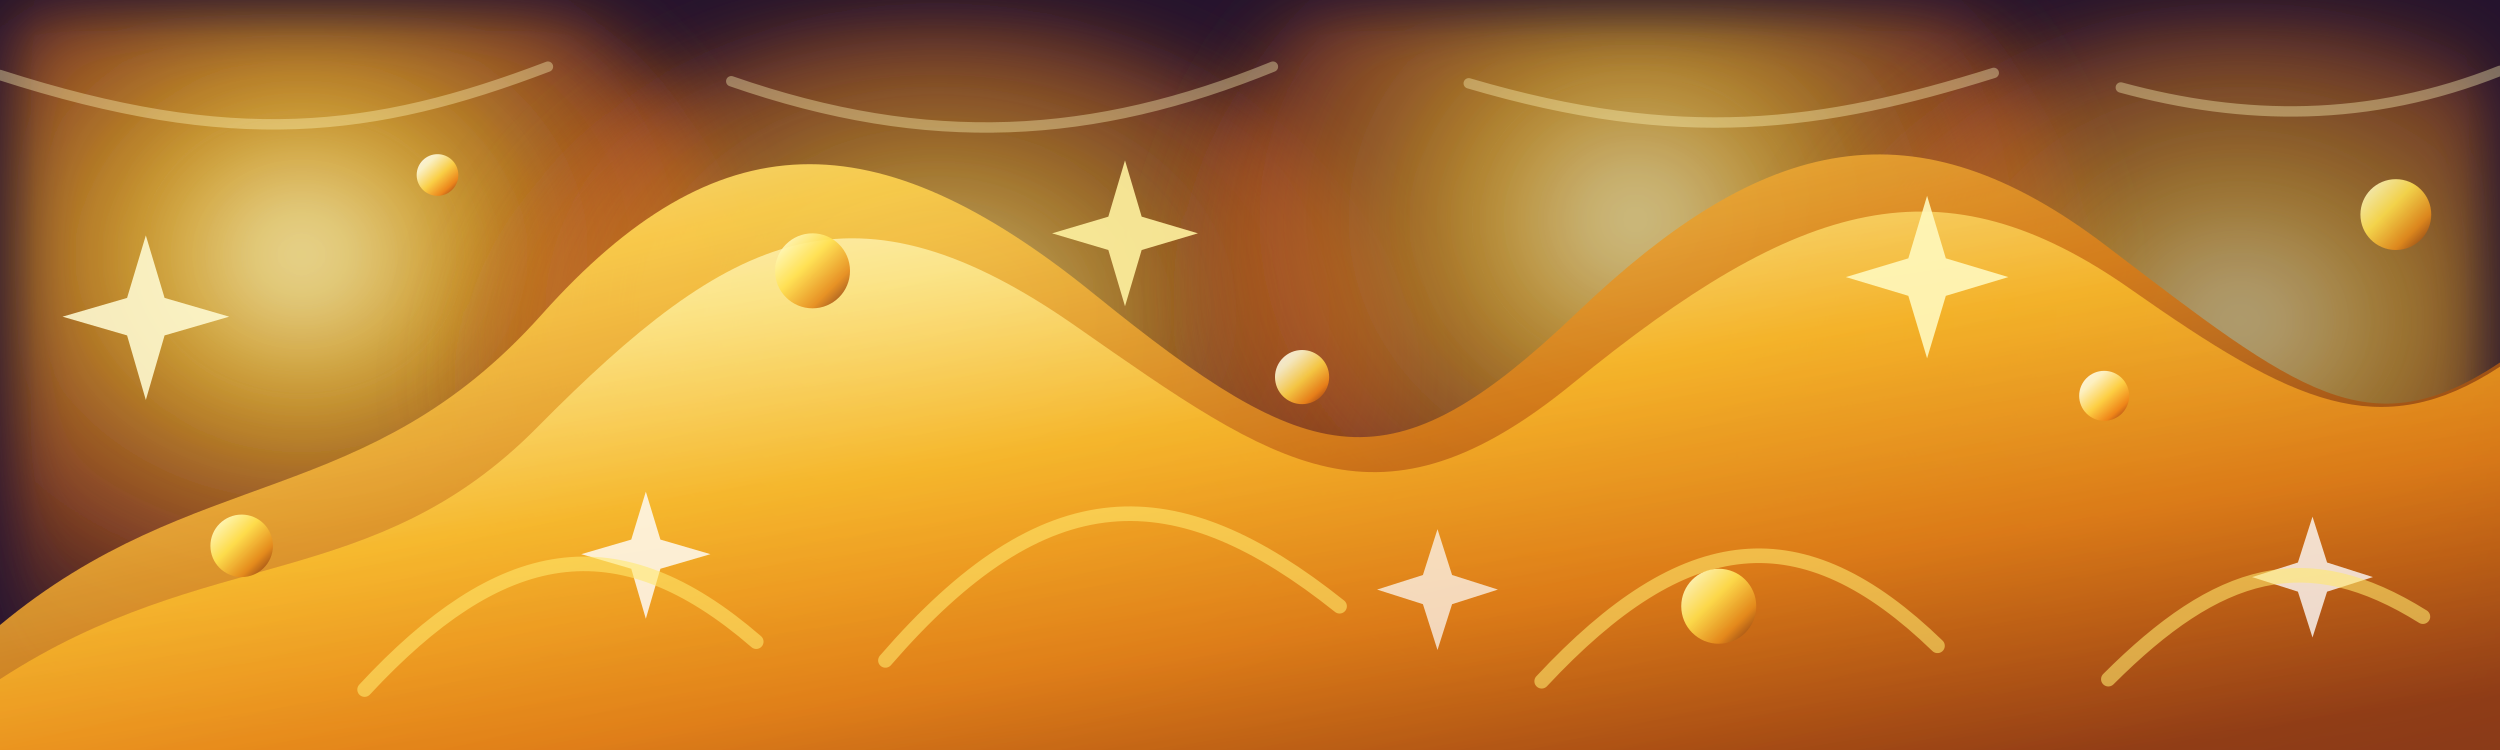
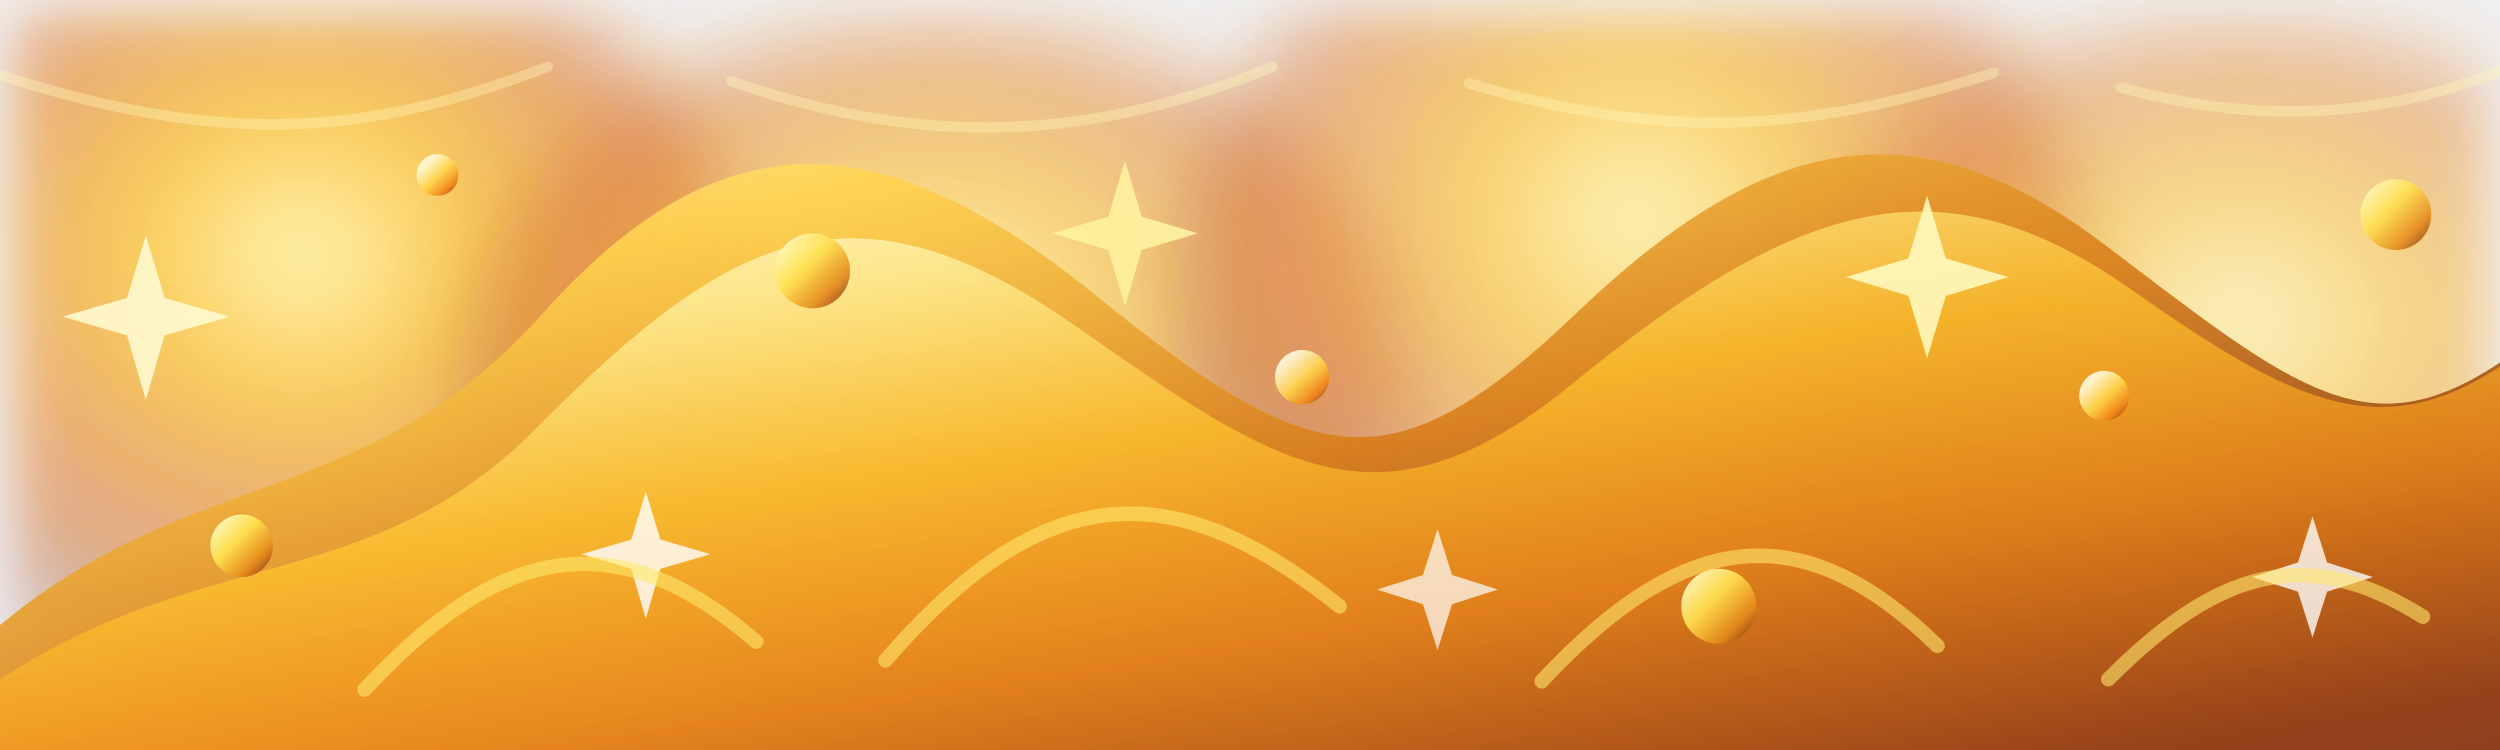
<svg xmlns="http://www.w3.org/2000/svg" width="1200" height="360" viewBox="0 0 1200 360" fill="none">
  <defs>
    <linearGradient id="deepAmber" x1="0" y1="0" x2="1" y2="1">
      <stop offset="0" stop-color="#fff8b8" />
      <stop offset=".2" stop-color="#ffd34f" />
      <stop offset=".52" stop-color="#d77b18" />
      <stop offset=".82" stop-color="#7e340f" />
      <stop offset="1" stop-color="#32152d" />
    </linearGradient>
    <linearGradient id="goldCore" x1=".15" y1="0" x2=".85" y2="1">
      <stop offset="0" stop-color="#fffef0" />
      <stop offset=".18" stop-color="#fff3a0" />
      <stop offset=".42" stop-color="#ffc62f" />
      <stop offset=".7" stop-color="#f28b19" />
      <stop offset="1" stop-color="#a94712" />
    </linearGradient>
    <linearGradient id="brightGold" x1="0" y1="0" x2="1" y2="1">
      <stop offset="0" stop-color="#fff" />
      <stop offset=".18" stop-color="#fff4a6" />
      <stop offset=".42" stop-color="#ffe04e" />
      <stop offset=".74" stop-color="#e58a1b" />
      <stop offset="1" stop-color="#6e2812" />
    </linearGradient>
    <linearGradient id="whiteGold" x1="0" y1="0" x2=".9" y2="1">
      <stop offset="0" stop-color="#fff" />
      <stop offset=".26" stop-color="#fff9d1" />
      <stop offset=".56" stop-color="#ffd447" />
      <stop offset=".82" stop-color="#f08418" />
      <stop offset="1" stop-color="#8f3514" />
    </linearGradient>
    <radialGradient id="orbGlow" cx=".5" cy=".4" r=".7">
      <stop offset="0" stop-color="#fff8b7" stop-opacity=".92" />
      <stop offset=".24" stop-color="#ffc62f" stop-opacity=".78" />
      <stop offset=".58" stop-color="#db6819" stop-opacity=".52" />
      <stop offset="1" stop-color="#28122d" stop-opacity="0" />
    </radialGradient>
    <filter id="softGlow" x="-50%" y="-50%" width="200%" height="200%">
      <feGaussianBlur stdDeviation="18" />
    </filter>
  </defs>
-   <rect width="1200" height="360" fill="#24132d" />
  <ellipse cx="145" cy="160" rx="220" ry="190" fill="url(#orbGlow)" filter="url(#softGlow)" />
  <ellipse cx="450" cy="185" rx="230" ry="175" fill="url(#orbGlow)" opacity=".8" filter="url(#softGlow)" />
  <ellipse cx="785" cy="145" rx="220" ry="200" fill="url(#orbGlow)" opacity=".86" filter="url(#softGlow)" />
  <ellipse cx="1075" cy="190" rx="220" ry="180" fill="url(#orbGlow)" opacity=".72" filter="url(#softGlow)" />
  <path d="M0 300C94 222 176 245 260 151S420 56 525 141s142 95 232 9 162-102 254-32 126 98 189 56v186H0Z" fill="url(#deepAmber)" opacity=".9" />
  <path d="M0 326c100-65 179-41 258-121 93-94 152-123 259-48 96 67 145 103 238 27 109-89 177-109 268-45 77 54 119 75 177 37v184H0Z" fill="url(#goldCore)" opacity=".74" />
  <path d="M70 113l9 30 31 9-31 9-9 31-9-31-31-9 31-9 9-30Z" fill="#fffbd2" opacity=".88" />
  <path d="M310 236l7 23 24 7-24 7-7 24-7-24-24-7 24-7 7-23Z" fill="#fff" opacity=".8" />
  <path d="M540 77l8 27 27 8-27 8-8 27-8-27-27-8 27-8 8-27Z" fill="#fff2a0" opacity=".9" />
  <path d="M690 254l7 22 22 7-22 7-7 22-7-22-22-7 22-7 7-22Z" fill="#fff" opacity=".7" />
  <path d="M925 94l9 30 30 9-30 9-9 30-9-30-30-9 30-9 9-30Z" fill="#fff8bc" opacity=".9" />
  <path d="M1110 248l7 22 22 7-22 7-7 22-7-22-22-7 22-7 7-22Z" fill="#fff" opacity=".78" />
  <circle cx="116" cy="262" r="15" fill="url(#brightGold)" opacity=".95" />
  <circle cx="210" cy="84" r="10" fill="url(#whiteGold)" opacity=".9" />
  <circle cx="390" cy="130" r="18" fill="url(#brightGold)" opacity=".9" />
  <circle cx="625" cy="181" r="13" fill="url(#whiteGold)" opacity=".88" />
  <circle cx="825" cy="291" r="18" fill="url(#brightGold)" opacity=".92" />
  <circle cx="1010" cy="190" r="12" fill="url(#whiteGold)" opacity=".9" />
  <circle cx="1150" cy="103" r="17" fill="url(#brightGold)" opacity=".88" />
  <path d="M175 331c65-70 121-81 188-23M425 317c77-89 139-89 218-26M740 327c69-74 125-80 190-17M1012 326c53-53 95-65 151-30" stroke="#ffe86d" stroke-opacity=".58" stroke-width="7" stroke-linecap="round" />
  <path d="M0 36c112 36 179 28 263-4M351 39c95 33 174 28 260-7M705 40c102 30 169 21 252-5M1018 42c59 16 119 17 182-8" stroke="#fff8ba" stroke-opacity=".38" stroke-width="5" stroke-linecap="round" />
</svg>
